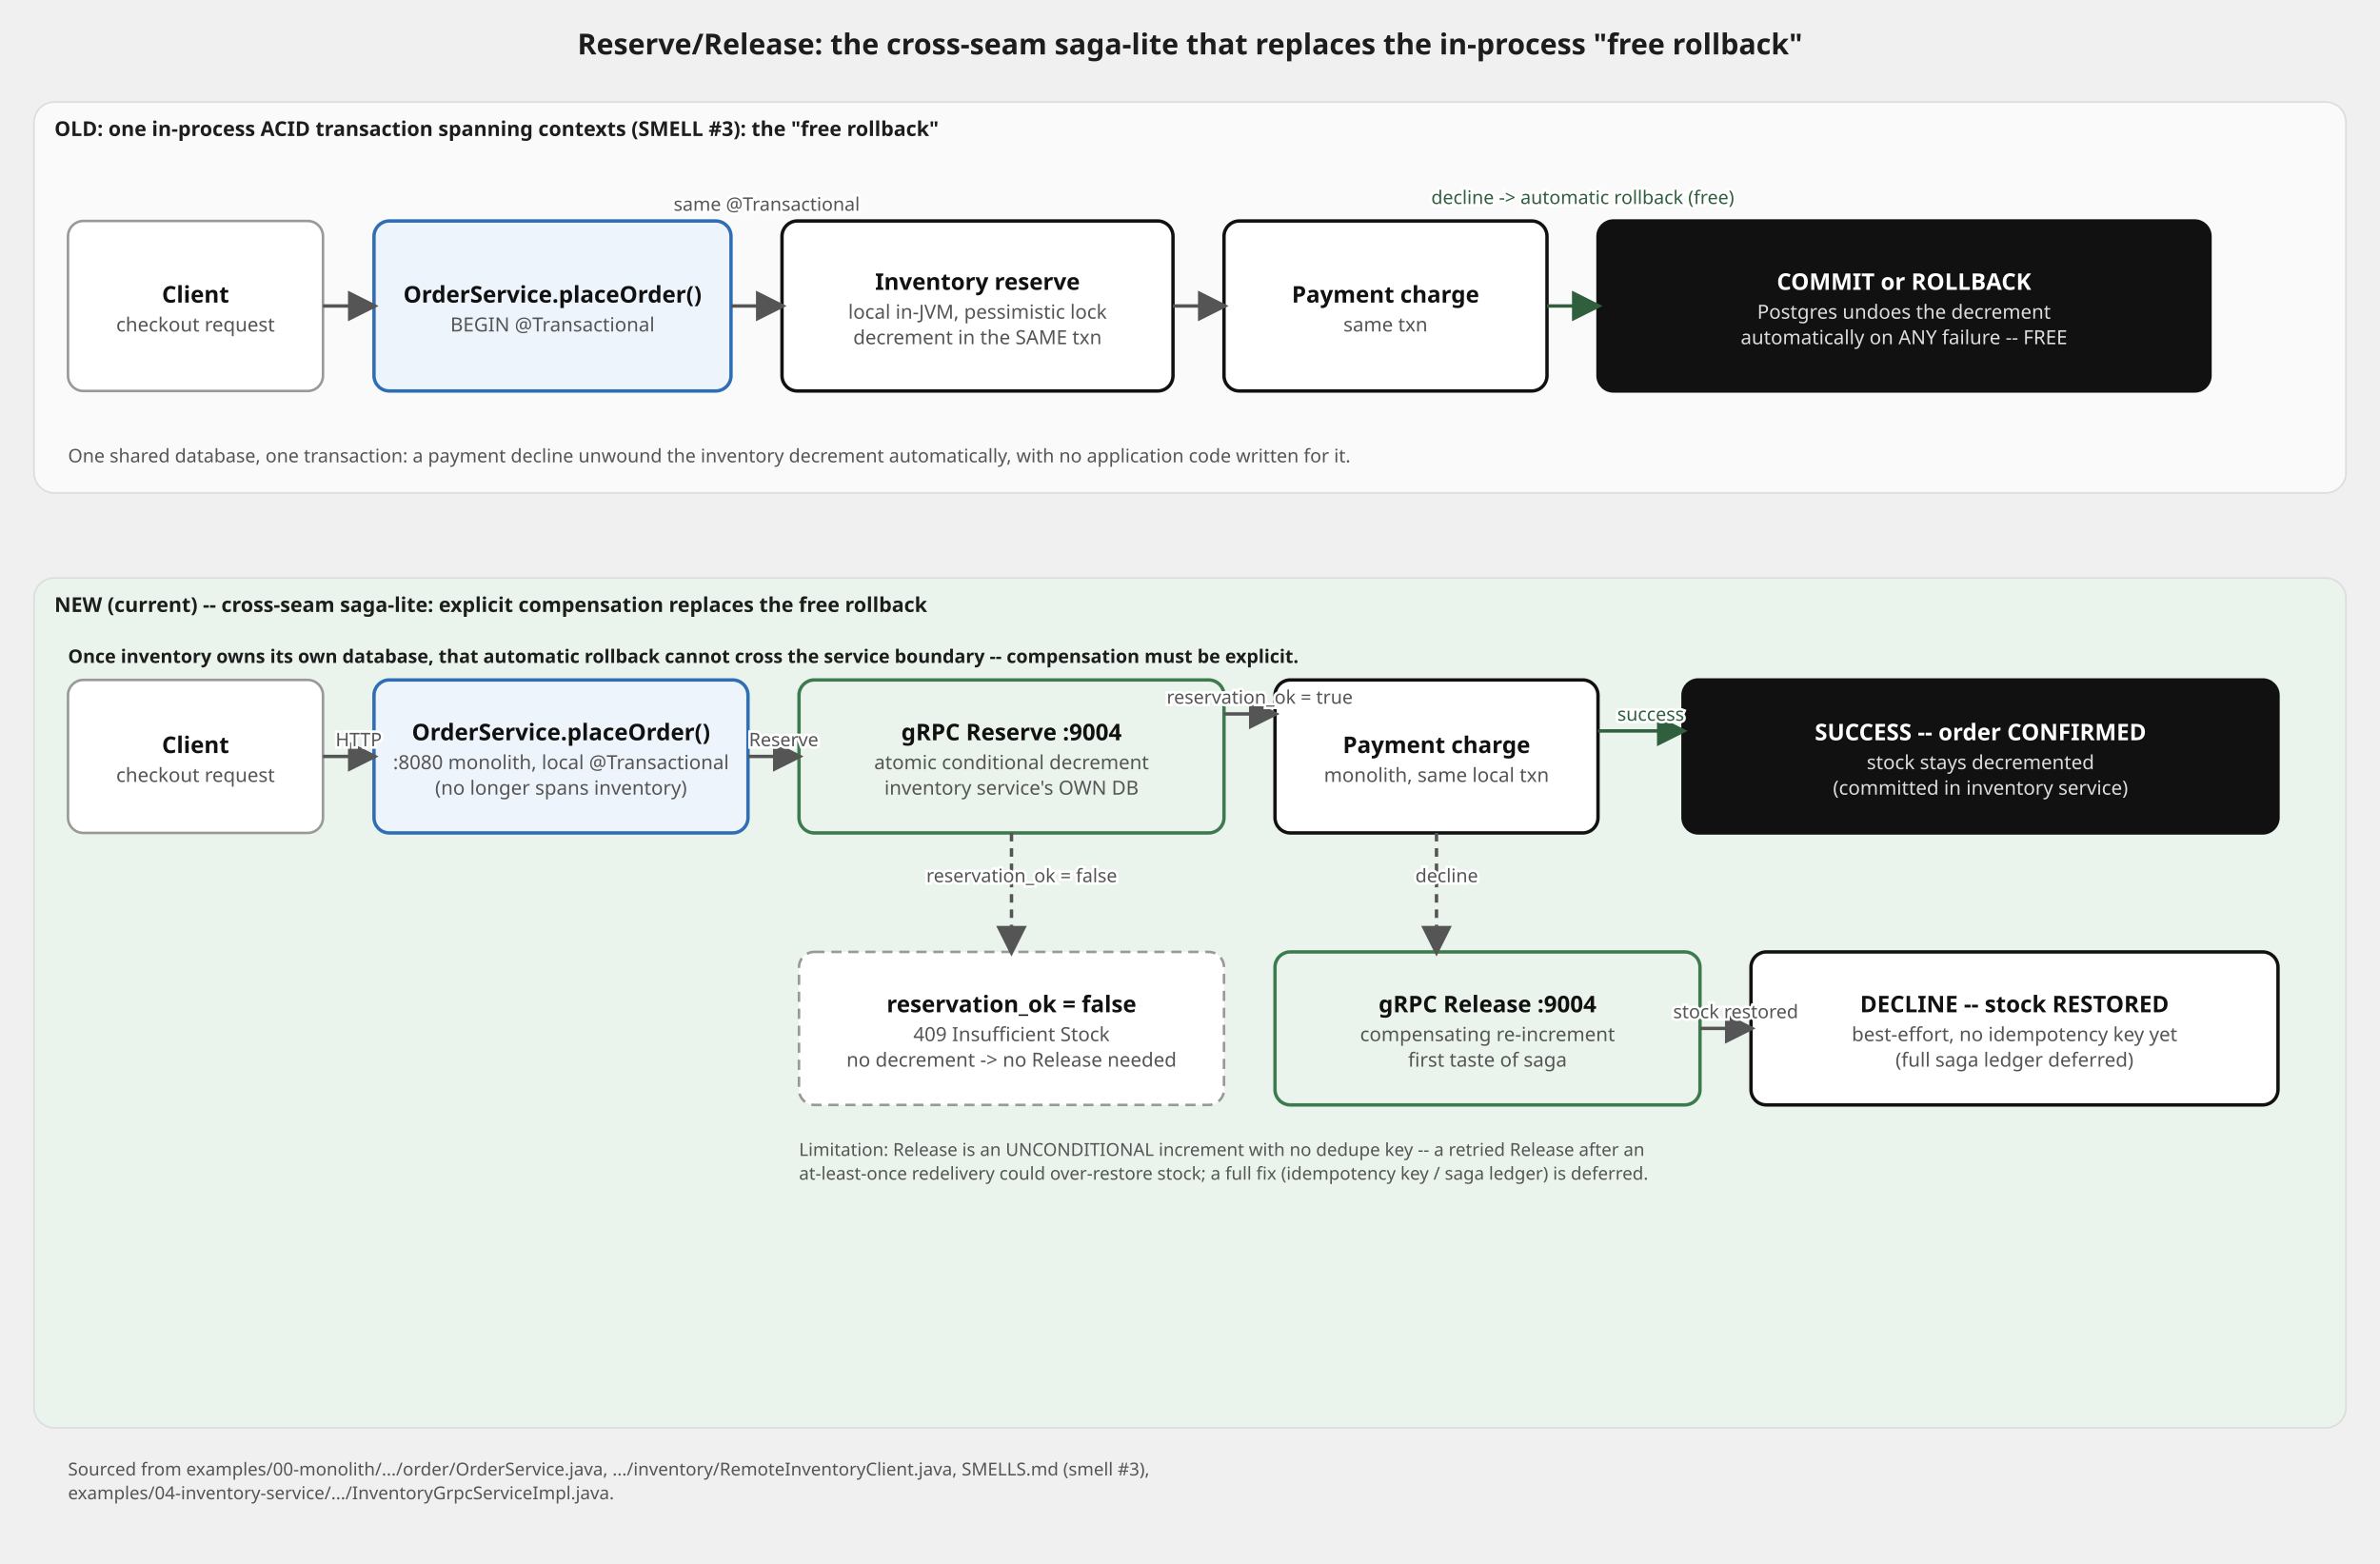
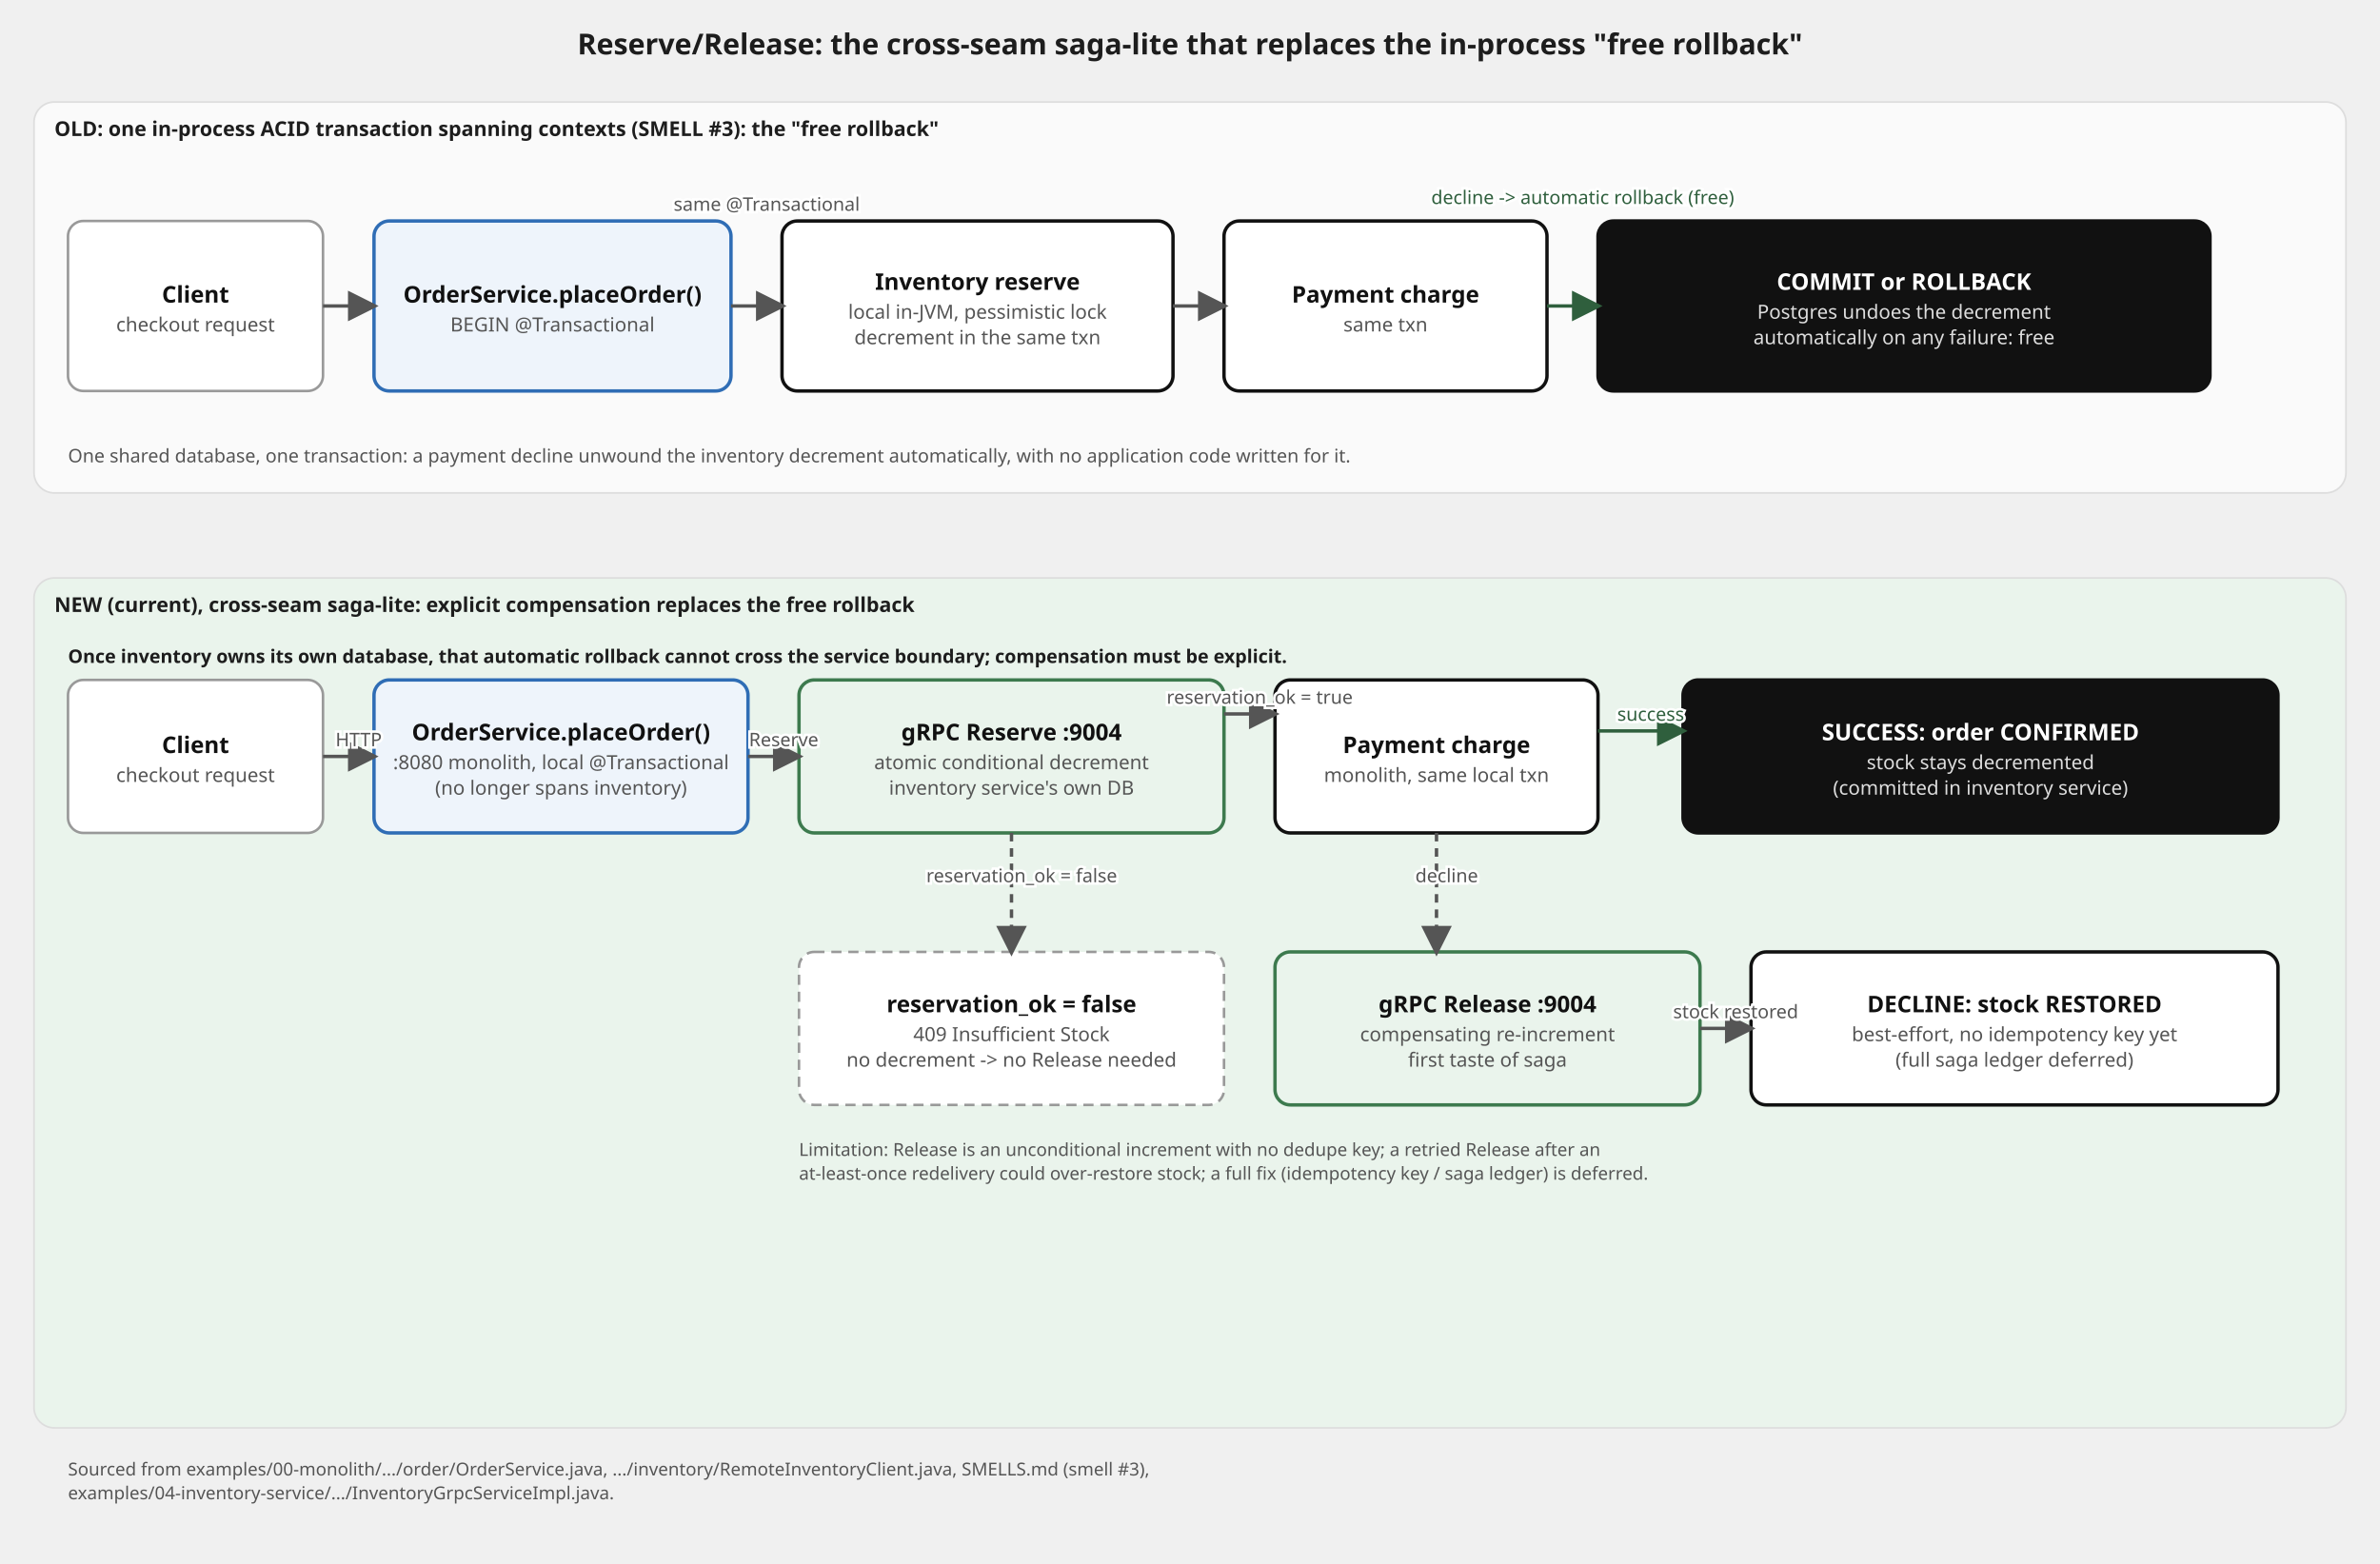
<svg xmlns="http://www.w3.org/2000/svg" viewBox="0 0 1400 920" font-family="'Red Hat Text', system-ui, sans-serif" role="img">
  <defs>
    <marker id="a" viewBox="0 0 10 10" refX="8.5" refY="5" markerWidth="9" markerHeight="9" orient="auto-start-reverse">
      <path d="M0,0 L10,5 L0,10 z" fill="#555" />
    </marker>
    <marker id="am" viewBox="0 0 10 10" refX="8.5" refY="5" markerWidth="9" markerHeight="9" orient="auto-start-reverse">
      <path d="M0,0 L10,5 L0,10 z" fill="#2f5f3d" />
    </marker>
  </defs>
  <rect x="20" y="60" width="1360" height="230" rx="12" fill="#fafafa" stroke="#ddd" />
  <text x="32" y="80" font-size="12" font-weight="700" fill="#1d1d1d">OLD: one in-process ACID transaction spanning contexts (SMELL #3): the "free rollback"</text>
  <rect x="20" y="340" width="1360" height="500" rx="12" fill="#eaf4ec" stroke="#ddd" />
-   <text x="32" y="360" font-size="12" font-weight="700" fill="#1d1d1d">NEW (current) -- cross-seam saga-lite: explicit compensation replaces the free rollback</text>
+   <text x="32" y="360" font-size="12" font-weight="700" fill="#1d1d1d">NEW (current), cross-seam saga-lite: explicit compensation replaces the free rollback</text>
  <rect x="40" y="130" width="150" height="100" rx="9" fill="#ffffff" stroke="#999999" stroke-width="1.5" />
  <text x="115.0" y="178.0" font-size="13.5" font-weight="700" fill="#111111" text-anchor="middle">Client</text>
  <text x="115.0" y="195.0" font-size="11.5" fill="#555555" text-anchor="middle">checkout request</text>
  <rect x="220" y="130" width="210" height="100" rx="9" fill="#eef4fb" stroke="#2f6db5" stroke-width="2" />
  <text x="325.0" y="178.0" font-size="13.5" font-weight="700" fill="#111111" text-anchor="middle">OrderService.placeOrder()</text>
  <text x="325.0" y="195.0" font-size="11.5" fill="#555555" text-anchor="middle">BEGIN @Transactional</text>
  <rect x="460" y="130" width="230" height="100" rx="9" fill="#ffffff" stroke="#111111" stroke-width="2" />
  <text x="575.0" y="170.5" font-size="13.5" font-weight="700" fill="#111111" text-anchor="middle">Inventory reserve</text>
  <text x="575.0" y="187.5" font-size="11.5" fill="#555555" text-anchor="middle">local in-JVM, pessimistic lock</text>
-   <text x="575.0" y="202.5" font-size="11.5" fill="#555555" text-anchor="middle">decrement in the SAME txn</text>
+   <text x="575.0" y="202.5" font-size="11.5" fill="#555555" text-anchor="middle">decrement in the same txn</text>
  <rect x="720" y="130" width="190" height="100" rx="9" fill="#ffffff" stroke="#111111" stroke-width="2" />
  <text x="815.0" y="178.0" font-size="13.5" font-weight="700" fill="#111111" text-anchor="middle">Payment charge</text>
  <text x="815.0" y="195.0" font-size="11.5" fill="#555555" text-anchor="middle">same txn</text>
  <rect x="940" y="130" width="360" height="100" rx="9" fill="#111111" stroke="#111111" stroke-width="2" />
  <text x="1120.0" y="170.5" font-size="13.5" font-weight="700" fill="#ffffff" text-anchor="middle">COMMIT or ROLLBACK</text>
  <text x="1120.0" y="187.5" font-size="11.5" fill="#dddddd" text-anchor="middle">Postgres undoes the decrement</text>
-   <text x="1120.0" y="202.5" font-size="11.5" fill="#dddddd" text-anchor="middle">automatically on ANY failure -- FREE</text>
+   <text x="1120.0" y="202.5" font-size="11.5" fill="#dddddd" text-anchor="middle">automatically on any failure: free</text>
  <rect x="40" y="400" width="150" height="90" rx="9" fill="#ffffff" stroke="#999999" stroke-width="1.5" />
  <text x="115.0" y="443.0" font-size="13.5" font-weight="700" fill="#111111" text-anchor="middle">Client</text>
  <text x="115.0" y="460.0" font-size="11.5" fill="#555555" text-anchor="middle">checkout request</text>
  <rect x="220" y="400" width="220" height="90" rx="9" fill="#eef4fb" stroke="#2f6db5" stroke-width="2" />
  <text x="330.0" y="435.5" font-size="13.5" font-weight="700" fill="#111111" text-anchor="middle">OrderService.placeOrder()</text>
  <text x="330.0" y="452.5" font-size="11.5" fill="#555555" text-anchor="middle">:8080 monolith, local @Transactional</text>
  <text x="330.0" y="467.5" font-size="11.5" fill="#555555" text-anchor="middle">(no longer spans inventory)</text>
  <rect x="470" y="400" width="250" height="90" rx="9" fill="#eaf4ec" stroke="#3d7a4e" stroke-width="2" />
  <text x="595.0" y="435.5" font-size="13.5" font-weight="700" fill="#111111" text-anchor="middle">gRPC Reserve :9004</text>
  <text x="595.0" y="452.5" font-size="11.5" fill="#555555" text-anchor="middle">atomic conditional decrement</text>
-   <text x="595.0" y="467.5" font-size="11.5" fill="#555555" text-anchor="middle">inventory service's OWN DB</text>
+   <text x="595.0" y="467.5" font-size="11.5" fill="#555555" text-anchor="middle">inventory service's own DB</text>
  <rect x="750" y="400" width="190" height="90" rx="9" fill="#ffffff" stroke="#111111" stroke-width="2" />
  <text x="845.0" y="443.0" font-size="13.5" font-weight="700" fill="#111111" text-anchor="middle">Payment charge</text>
  <text x="845.0" y="460.0" font-size="11.5" fill="#555555" text-anchor="middle">monolith, same local txn</text>
  <rect x="990" y="400" width="350" height="90" rx="9" fill="#111111" stroke="#111111" stroke-width="2" />
-   <text x="1165.0" y="435.5" font-size="13.5" font-weight="700" fill="#ffffff" text-anchor="middle">SUCCESS -- order CONFIRMED</text>
+   <text x="1165.0" y="435.5" font-size="13.5" font-weight="700" fill="#ffffff" text-anchor="middle">SUCCESS: order CONFIRMED</text>
  <text x="1165.0" y="452.5" font-size="11.5" fill="#dddddd" text-anchor="middle">stock stays decremented</text>
  <text x="1165.0" y="467.5" font-size="11.5" fill="#dddddd" text-anchor="middle">(committed in inventory service)</text>
  <rect x="470" y="560" width="250" height="90" rx="9" fill="#ffffff" stroke="#999999" stroke-width="1.5" stroke-dasharray="6 4" />
  <text x="595.0" y="595.5" font-size="13.5" font-weight="700" fill="#111111" text-anchor="middle">reservation_ok = false</text>
  <text x="595.0" y="612.5" font-size="11.5" fill="#555555" text-anchor="middle">409 Insufficient Stock</text>
  <text x="595.0" y="627.5" font-size="11.5" fill="#555555" text-anchor="middle">no decrement -&gt; no Release needed</text>
  <rect x="750" y="560" width="250" height="90" rx="9" fill="#eaf4ec" stroke="#3d7a4e" stroke-width="2" />
  <text x="875.0" y="595.5" font-size="13.5" font-weight="700" fill="#111111" text-anchor="middle">gRPC Release :9004</text>
  <text x="875.0" y="612.5" font-size="11.5" fill="#555555" text-anchor="middle">compensating re-increment</text>
  <text x="875.0" y="627.5" font-size="11.5" fill="#555555" text-anchor="middle">first taste of saga</text>
  <rect x="1030" y="560" width="310" height="90" rx="9" fill="#ffffff" stroke="#111111" stroke-width="2" />
-   <text x="1185.0" y="595.5" font-size="13.5" font-weight="700" fill="#111111" text-anchor="middle">DECLINE -- stock RESTORED</text>
+   <text x="1185.0" y="595.5" font-size="13.5" font-weight="700" fill="#111111" text-anchor="middle">DECLINE: stock RESTORED</text>
  <text x="1185.0" y="612.5" font-size="11.5" fill="#555555" text-anchor="middle">best-effort, no idempotency key yet</text>
  <text x="1185.0" y="627.5" font-size="11.5" fill="#555555" text-anchor="middle">(full saga ledger deferred)</text>
  <path d="M190.0,180.0 L220.0,180.0" fill="none" stroke="#555" stroke-width="2" marker-end="url(#a)" />
  <path d="M430.0,180.0 L460.0,180.0" fill="none" stroke="#555" stroke-width="2" marker-end="url(#a)" />
  <text x="451.0" y="124.0" font-size="11" fill="#ffffff" stroke="#ffffff" stroke-width="3" paint-order="stroke" text-anchor="middle">same @Transactional</text>
  <text x="451.0" y="124.0" font-size="11" fill="#555" text-anchor="middle">same @Transactional</text>
  <path d="M690.0,180.0 L720.0,180.0" fill="none" stroke="#555" stroke-width="2" marker-end="url(#a)" />
  <path d="M910.0,180.0 L940.0,180.0" fill="none" stroke="#2f5f3d" stroke-width="2" marker-end="url(#am)" />
  <text x="931.0" y="120.0" font-size="11" fill="#ffffff" stroke="#ffffff" stroke-width="3" paint-order="stroke" text-anchor="middle">decline -&gt; automatic rollback (free)</text>
  <text x="931.0" y="120.0" font-size="11" fill="#2f5f3d" text-anchor="middle">decline -&gt; automatic rollback (free)</text>
  <path d="M190,445 L220,445" fill="none" stroke="#555" stroke-width="2" marker-end="url(#a)" />
  <text x="211.0" y="439.0" font-size="11" fill="#ffffff" stroke="#ffffff" stroke-width="3" paint-order="stroke" text-anchor="middle">HTTP</text>
  <text x="211.0" y="439.0" font-size="11" fill="#555" text-anchor="middle">HTTP</text>
  <path d="M440,445 L470,445" fill="none" stroke="#555" stroke-width="2" marker-end="url(#a)" />
  <text x="461.0" y="439.0" font-size="11" fill="#ffffff" stroke="#ffffff" stroke-width="3" paint-order="stroke" text-anchor="middle">Reserve</text>
  <text x="461.0" y="439.0" font-size="11" fill="#555" text-anchor="middle">Reserve</text>
  <path d="M720,420 L750,420" fill="none" stroke="#555" stroke-width="2" marker-end="url(#a)" />
  <text x="741.0" y="414.0" font-size="11" fill="#ffffff" stroke="#ffffff" stroke-width="3" paint-order="stroke" text-anchor="middle">reservation_ok = true</text>
  <text x="741.0" y="414.0" font-size="11" fill="#555" text-anchor="middle">reservation_ok = true</text>
  <path d="M595,490 L595,560" fill="none" stroke="#555" stroke-width="2" stroke-dasharray="5 4" marker-end="url(#a)" />
  <text x="601.0" y="519.0" font-size="11" fill="#ffffff" stroke="#ffffff" stroke-width="3" paint-order="stroke" text-anchor="middle">reservation_ok = false</text>
  <text x="601.0" y="519.0" font-size="11" fill="#555" text-anchor="middle">reservation_ok = false</text>
  <path d="M940,430 L990,430" fill="none" stroke="#2f5f3d" stroke-width="2" marker-end="url(#am)" />
  <text x="971.0" y="424.0" font-size="11" fill="#ffffff" stroke="#ffffff" stroke-width="3" paint-order="stroke" text-anchor="middle">success</text>
  <text x="971.0" y="424.0" font-size="11" fill="#2f5f3d" text-anchor="middle">success</text>
  <path d="M845,490 L845,560" fill="none" stroke="#555" stroke-width="2" stroke-dasharray="5 4" marker-end="url(#a)" />
  <text x="851.0" y="519.0" font-size="11" fill="#ffffff" stroke="#ffffff" stroke-width="3" paint-order="stroke" text-anchor="middle">decline</text>
  <text x="851.0" y="519.0" font-size="11" fill="#555" text-anchor="middle">decline</text>
  <path d="M1000,605 L1030,605" fill="none" stroke="#555" stroke-width="2" marker-end="url(#a)" />
  <text x="1021.0" y="599.0" font-size="11" fill="#ffffff" stroke="#ffffff" stroke-width="3" paint-order="stroke" text-anchor="middle">stock restored</text>
  <text x="1021.0" y="599.0" font-size="11" fill="#555" text-anchor="middle">stock restored</text>
  <text x="700.0" y="32" font-size="17" fill="#1d1d1d" text-anchor="middle" font-weight="700">Reserve/Release: the cross-seam saga-lite that replaces the in-process "free rollback"</text>
  <text x="40" y="272" font-size="11" fill="#555555" text-anchor="start">One shared database, one transaction: a payment decline unwound the inventory decrement automatically, with no application code written for it.</text>
-   <text x="40" y="390" font-size="11" fill="#1d1d1d" text-anchor="start" font-weight="700">Once inventory owns its own database, that automatic rollback cannot cross the service boundary -- compensation must be explicit.</text>
-   <text x="470" y="680" font-size="10.5" fill="#555555" text-anchor="start">Limitation: Release is an UNCONDITIONAL increment with no dedupe key -- a retried Release after an</text>
+   <text x="40" y="390" font-size="11" fill="#1d1d1d" text-anchor="start" font-weight="700">Once inventory owns its own database, that automatic rollback cannot cross the service boundary; compensation must be explicit.</text>
+   <text x="470" y="680" font-size="10.5" fill="#555555" text-anchor="start">Limitation: Release is an unconditional increment with no dedupe key; a retried Release after an</text>
  <text x="470" y="694" font-size="10.5" fill="#555555" text-anchor="start">at-least-once redelivery could over-restore stock; a full fix (idempotency key / saga ledger) is deferred.</text>
  <text x="40" y="868" font-size="10.5" fill="#555555" text-anchor="start">Sourced from examples/00-monolith/.../order/OrderService.java, .../inventory/RemoteInventoryClient.java, SMELLS.md (smell #3),</text>
  <text x="40" y="882" font-size="10.5" fill="#555555" text-anchor="start">examples/04-inventory-service/.../InventoryGrpcServiceImpl.java.</text>
</svg>
